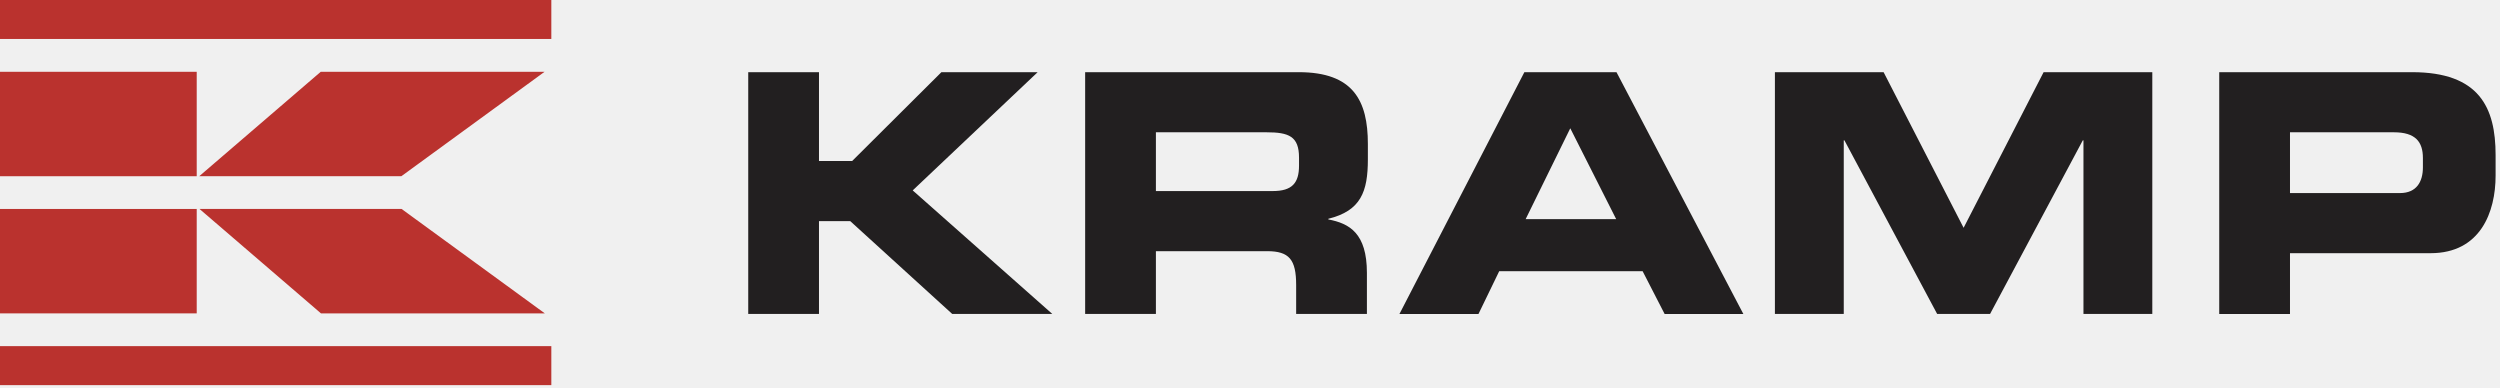
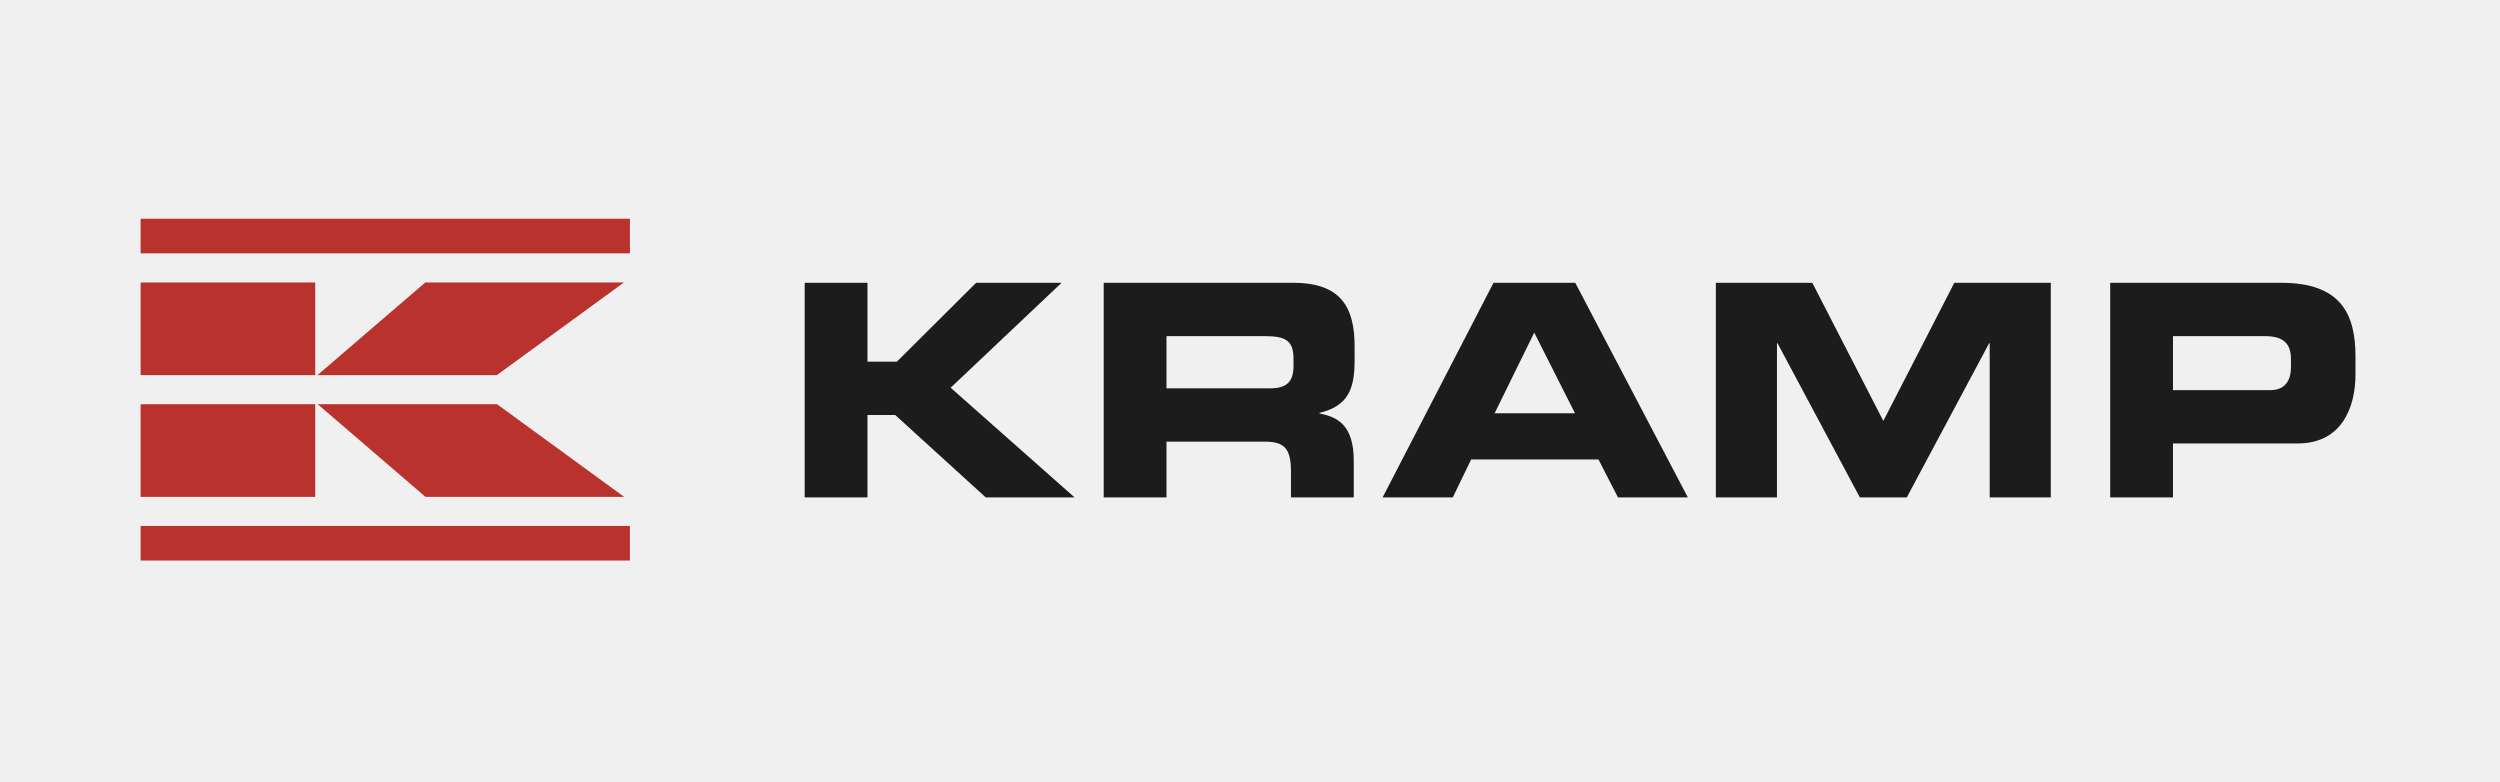
- <svg xmlns="http://www.w3.org/2000/svg" width="284" height="44" viewBox="0 0 284 44" fill="none">
-   <g clip-path="url(#clip0_1584_35204)">
-     <path d="M84.999 8.199H93.037V18.292H96.804L106.943 8.199H117.878L103.683 21.629L119.543 35.666H108.174L96.586 25.119H93.037V35.666H84.999V8.199Z" fill="#221F20" />
-     <path d="M131.311 21.704H144.6C146.772 21.704 147.569 20.794 147.569 18.821V17.91C147.569 15.483 146.41 15.028 143.876 15.028H131.311V21.704ZM123.273 8.199H147.534C153.725 8.199 155.39 11.423 155.39 16.354V18.1C155.39 21.779 154.593 23.942 150.899 24.853V24.928C153.29 25.384 155.281 26.485 155.281 30.999V35.665H147.243V32.364C147.243 29.48 146.446 28.533 143.948 28.533H131.311V35.665H123.273V8.199Z" fill="#221F20" />
-     <path d="M173.314 24.894H183.598L178.383 14.573L173.314 24.894ZM173.169 8.199H183.633L198.045 35.668H189.102L186.604 30.812H170.308L167.955 35.668H158.976L173.169 8.199Z" fill="#221F20" />
-     <path d="M201.63 8.199H213.977L223.066 25.878L232.154 8.199H244.502V35.666H236.681V15.939H236.608L226.071 35.666H220.061L209.524 15.939H209.451V35.666H201.63V8.199Z" fill="#221F20" />
-     <path d="M260.143 21.933H272.636C274.519 21.933 275.242 20.644 275.242 19.012V17.95C275.242 16.09 274.375 15.028 271.948 15.028H260.143V21.933ZM252.105 8.199H274.013C281.653 8.199 283.5 12.222 283.5 17.608V19.96C283.5 24.058 281.796 28.762 276.114 28.762H260.143V35.667H252.105V8.199Z" fill="#221F20" />
-     <path d="M61.862 8.156H36.434L22.632 20.019H45.59L61.862 8.156Z" fill="#BA322E" />
-     <path d="M61.892 35.6H36.462L22.665 23.738H45.62L61.892 35.6Z" fill="#BA322E" />
-     <path d="M0 20.019H22.347V8.156H0V20.019Z" fill="#BA322E" />
-     <path d="M0 35.6H22.347V23.738H0V35.6Z" fill="#BA322E" />
-     <path d="M0 4.426H62.631V0H0V4.426Z" fill="#BA322E" />
-     <path d="M0 43.749H62.631V39.32H0V43.749Z" fill="#BA322E" />
+ <svg xmlns="http://www.w3.org/2000/svg" width="320" height="100" viewBox="0 0 320 100" fill="none">
+   <g clip-path="url(#clip0_1584_35203)">
+     <path d="M103 36.199H111.037V46.292H114.804L124.943 36.199H135.878L121.683 49.629L137.543 63.666H126.174L114.586 53.119H111.037V63.666H103V36.199Z" fill="#1C1C1C" />
+     <path d="M149.311 49.704H162.6C164.772 49.704 165.569 48.794 165.569 46.821V45.91C165.569 43.483 164.41 43.028 161.876 43.028H149.311V49.704ZM141.273 36.199H165.534C171.725 36.199 173.39 39.423 173.39 44.354V46.1C173.39 49.779 172.593 51.942 168.899 52.853V52.928C171.29 53.384 173.281 54.485 173.281 58.999V63.665H165.243V60.364C165.243 57.48 164.446 56.533 161.948 56.533H149.311V63.665H141.273V36.199Z" fill="#1C1C1C" />
+     <path d="M191.314 52.894H201.598L196.383 42.573L191.314 52.894ZM191.169 36.199H201.633L216.045 63.668H207.102L204.604 58.812H188.308L185.955 63.668H176.976L191.169 36.199Z" fill="#1C1C1C" />
+     <path d="M219.63 36.199H231.977L241.066 53.878L250.154 36.199H262.502V63.666H254.681V43.939H254.608L244.071 63.666H238.061L227.524 43.939H227.451V63.666H219.63V36.199Z" fill="#1C1C1C" />
+     <path d="M278.143 49.933H290.636C292.519 49.933 293.242 48.644 293.242 47.012V45.95C293.242 44.09 292.375 43.028 289.948 43.028H278.143V49.933ZM270.105 36.199H292.013C299.653 36.199 301.5 40.222 301.5 45.608V47.96C301.5 52.057 299.796 56.762 294.114 56.762H278.143V63.667H270.105V36.199Z" fill="#1C1C1C" />
+     <path d="M79.862 36.156H54.434L40.632 48.019H63.59L79.862 36.156Z" fill="#BA322E" />
+     <path d="M79.892 63.6H54.462L40.665 51.738H63.62L79.892 63.6Z" fill="#BA322E" />
+     <path d="M18 48.019H40.347V36.156H18V48.019Z" fill="#BA322E" />
+     <path d="M18 63.6H40.347V51.738H18V63.6Z" fill="#BA322E" />
+     <path d="M18 32.426H80.631V28H18V32.426Z" fill="#BA322E" />
+     <path d="M18 71.749H80.631V67.32H18V71.749Z" fill="#BA322E" />
  </g>
  <defs>
-     <clipPath id="clip0_1584_35204">
-       <rect width="283.5" height="43.75" fill="white" />
+     <clipPath id="clip0_1584_35203">
+       <rect width="283.5" height="43.75" fill="white" transform="translate(18 28)" />
    </clipPath>
  </defs>
</svg>
